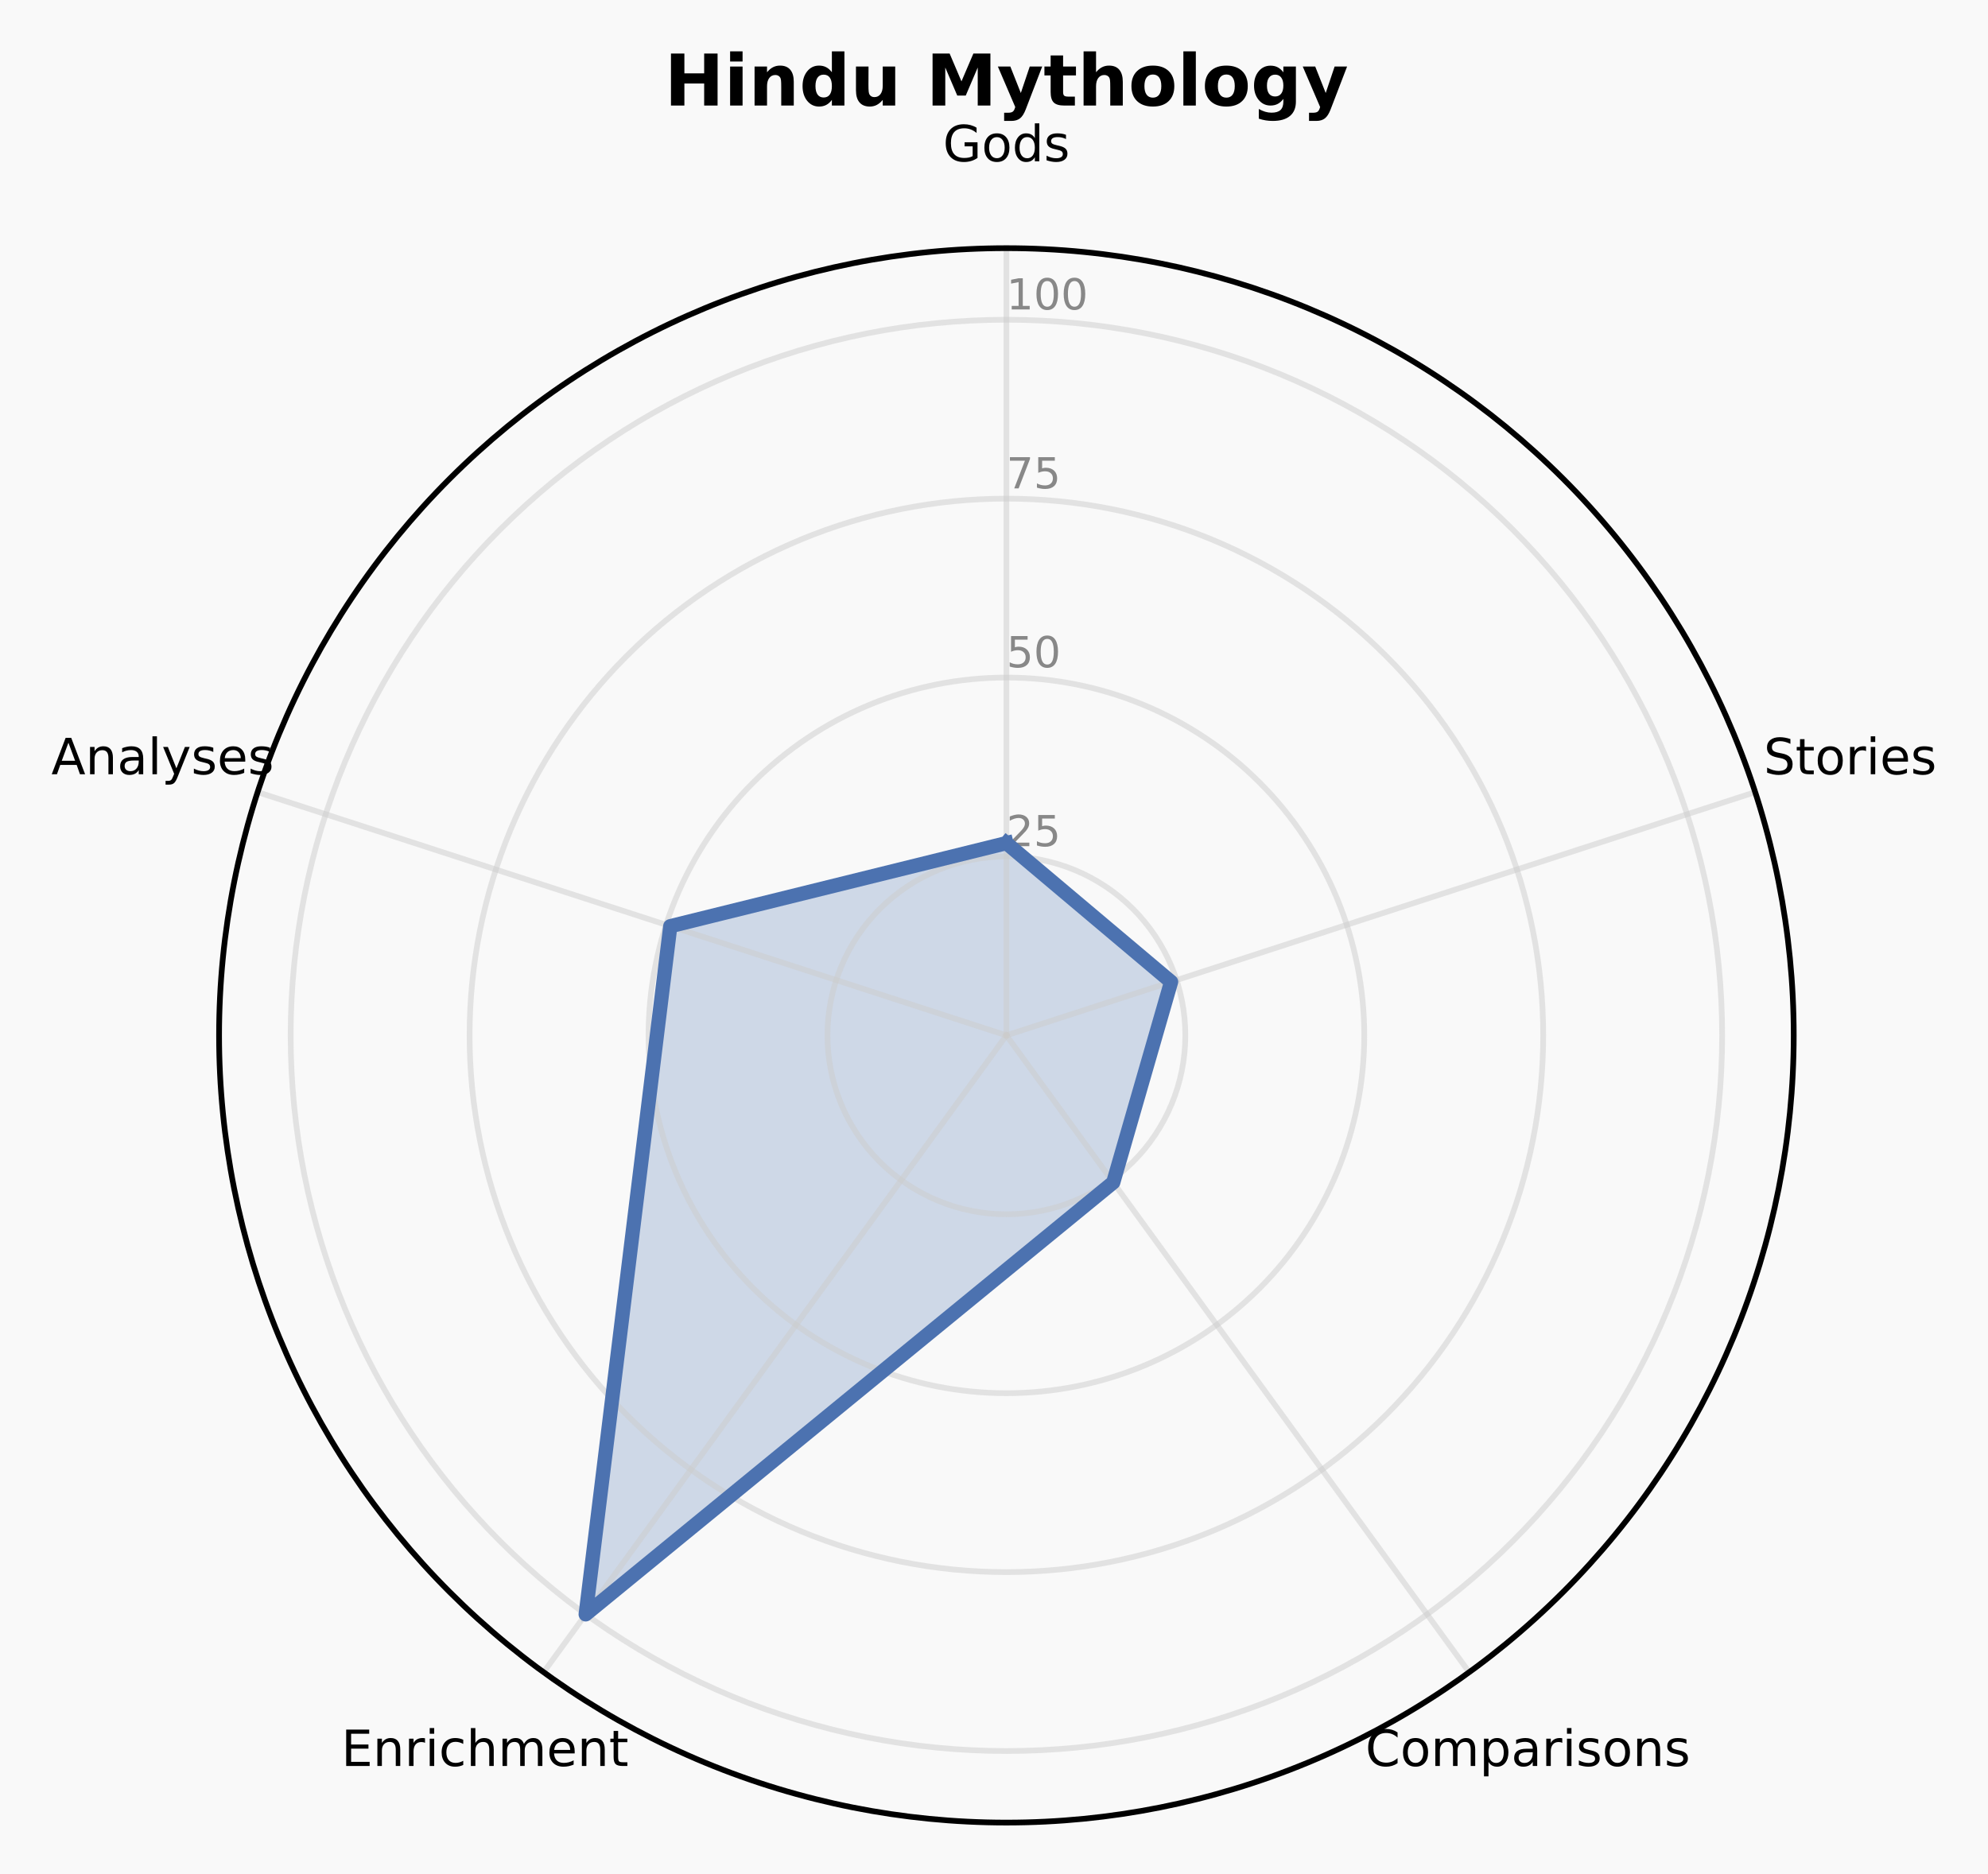
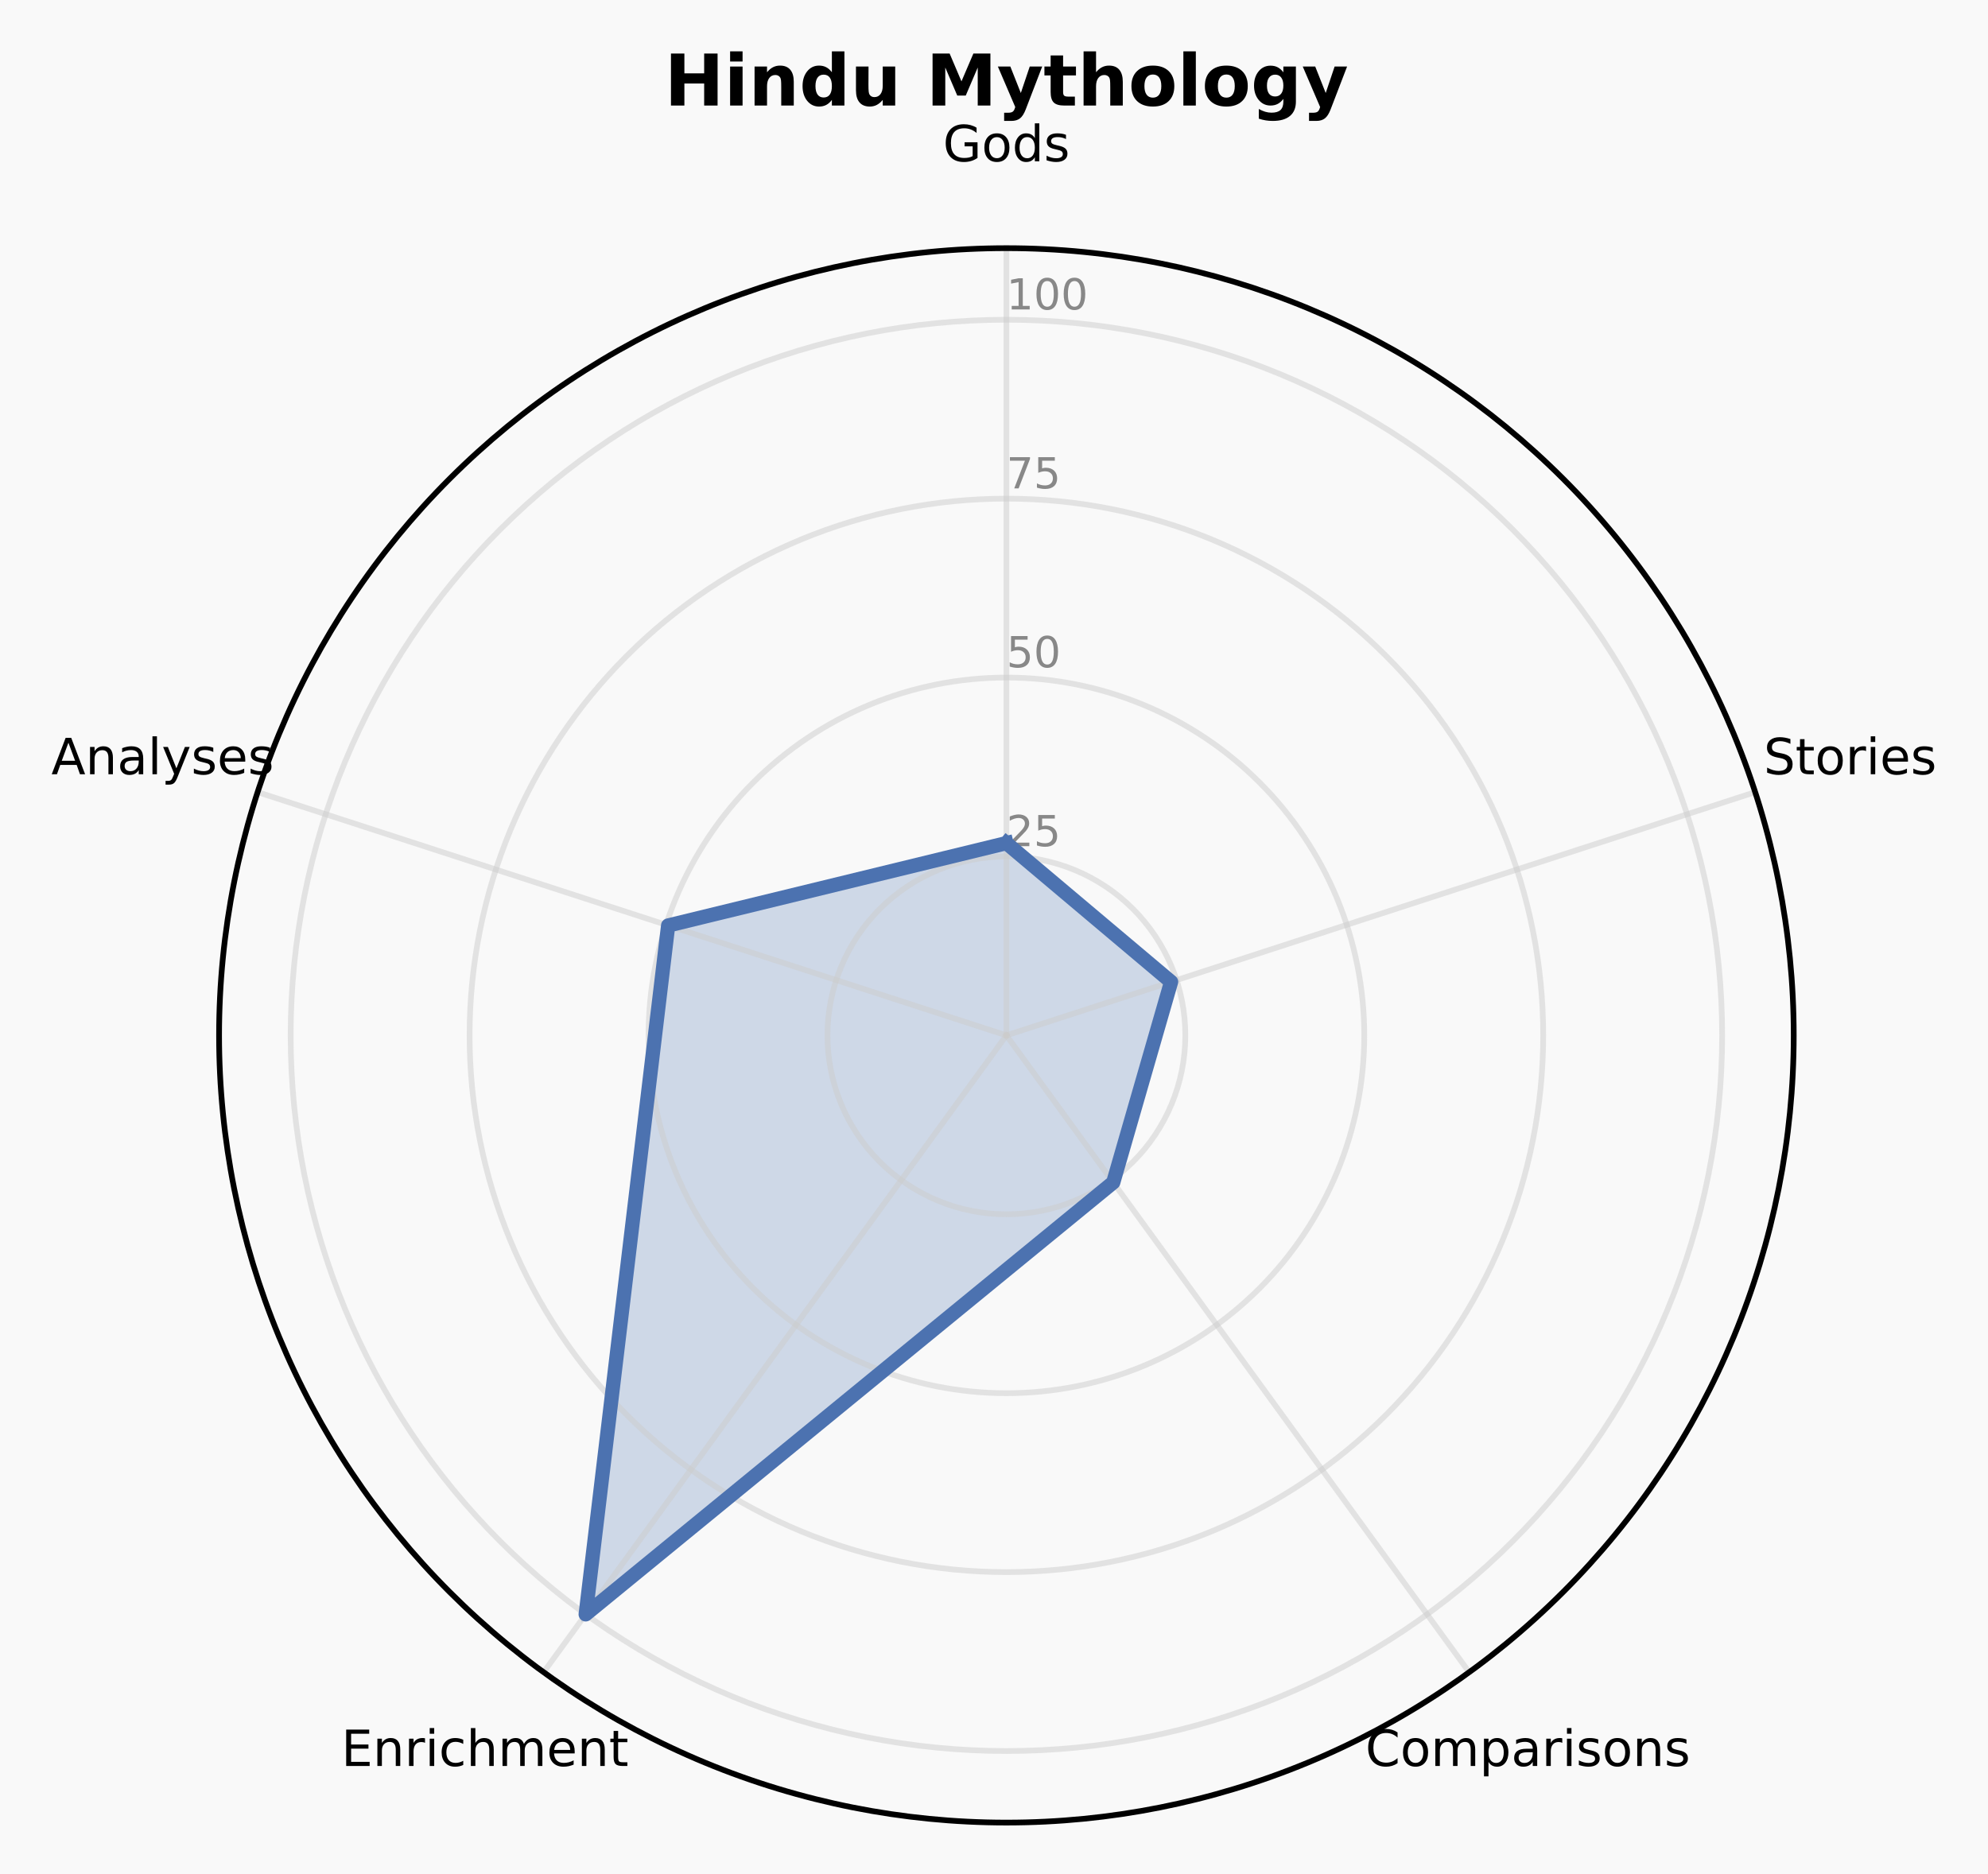
<svg xmlns="http://www.w3.org/2000/svg" xmlns:xlink="http://www.w3.org/1999/xlink" width="278.709pt" height="262.758pt" viewBox="0 0 278.709 262.758" version="1.1">
  <defs>
    <style type="text/css">*{stroke-linejoin: round; stroke-linecap: butt}</style>
  </defs>
  <g id="figure_1">
    <g id="patch_1">
      <path d="M 0 262.758  L 278.709 262.758  L 278.709 0  L 0 0  z " style="fill: #f9f9f9" />
    </g>
    <g id="axes_1">
      <g id="patch_2">
        <path d="M 251.473 145.178  C 251.473 130.683 248.618 116.329 243.071 102.938  C 237.524 89.546 229.393 77.377 219.143 67.128  C 208.894 56.878 196.725 48.748 183.334 43.201  C 169.942 37.654 155.588 34.798 141.093 34.798  C 126.598 34.798 112.244 37.654 98.853 43.201  C 85.461 48.748 73.293 56.878 63.043 67.128  C 52.794 77.377 44.663 89.546 39.116 102.938  C 33.569 116.329 30.714 130.683 30.714 145.178  C 30.714 159.673 33.569 174.027 39.116 187.418  C 44.663 200.81 52.794 212.979 63.043 223.228  C 73.293 233.478 85.461 241.609 98.853 247.155  C 112.244 252.702 126.598 255.558 141.093 255.558  C 155.588 255.558 169.942 252.702 183.334 247.155  C 196.725 241.609 208.894 233.478 219.143 223.228  C 229.393 212.979 237.524 200.81 243.071 187.418  C 248.618 174.027 251.473 159.673 251.473 145.178  M 141.093 145.178  C 141.093 145.178 141.093 145.178 141.093 145.178  C 141.093 145.178 141.093 145.178 141.093 145.178  C 141.093 145.178 141.093 145.178 141.093 145.178  C 141.093 145.178 141.093 145.178 141.093 145.178  C 141.093 145.178 141.093 145.178 141.093 145.178  C 141.093 145.178 141.093 145.178 141.093 145.178  C 141.093 145.178 141.093 145.178 141.093 145.178  C 141.093 145.178 141.093 145.178 141.093 145.178  C 141.093 145.178 141.093 145.178 141.093 145.178  C 141.093 145.178 141.093 145.178 141.093 145.178  C 141.093 145.178 141.093 145.178 141.093 145.178  C 141.093 145.178 141.093 145.178 141.093 145.178  C 141.093 145.178 141.093 145.178 141.093 145.178  C 141.093 145.178 141.093 145.178 141.093 145.178  C 141.093 145.178 141.093 145.178 141.093 145.178  C 141.093 145.178 141.093 145.178 141.093 145.178  z " style="fill: #f9f9f9" />
      </g>
      <g id="patch_3">
-         <path d="M 141.093 118.22  L 164.182 137.676  L 156.073 165.795  L 82.112 226.359  L 93.973 129.868  z " clip-path="url(#p662f4dad9f)" style="fill: #4c72b0; opacity: 0.25; stroke: #4c72b0; stroke-linejoin: miter" />
+         <path d="M 141.093 118.22  L 164.182 137.676  L 156.073 165.795  L 82.112 226.359  L 93.673 129.77  z " clip-path="url(#p79ffd31f26)" style="fill: #4c72b0; opacity: 0.25; stroke: #4c72b0; stroke-linejoin: miter" />
      </g>
      <g id="matplotlib.axis_1">
        <g id="xtick_1">
          <g id="line2d_1">
-             <path d="M 141.093 145.178  L 141.093 34.798  " clip-path="url(#p662f4dad9f)" style="fill: none; stroke: #cccccc; stroke-opacity: 0.5; stroke-width: 0.8; stroke-linecap: square" />
+             <path d="M 141.093 145.178  L 141.093 34.798  " clip-path="url(#p79ffd31f26)" style="fill: none; stroke: #cccccc; stroke-opacity: 0.5; stroke-width: 0.8; stroke-linecap: square" />
          </g>
          <g id="text_1">
            <g transform="translate(132.1945 22.61707) scale(0.07 -0.07)">
              <defs>
                <path id="DejaVuSans-2a" d="M 3809 666  L 3809 1919  L 2778 1919  L 2778 2438  L 4434 2438  L 4434 434  Q 4069 175 3628 42  Q 3188 -91 2688 -91  Q 1594 -91 976 548  Q 359 1188 359 2328  Q 359 3472 976 4111  Q 1594 4750 2688 4750  Q 3144 4750 3555 4637  Q 3966 4525 4313 4306  L 4313 3634  Q 3963 3931 3569 4081  Q 3175 4231 2741 4231  Q 1884 4231 1454 3753  Q 1025 3275 1025 2328  Q 1025 1384 1454 906  Q 1884 428 2741 428  Q 3075 428 3337 486  Q 3600 544 3809 666  z " transform="scale(0.015625)" />
                <path id="DejaVuSans-52" d="M 1959 3097  Q 1497 3097 1228 2736  Q 959 2375 959 1747  Q 959 1119 1226 758  Q 1494 397 1959 397  Q 2419 397 2687 759  Q 2956 1122 2956 1747  Q 2956 2369 2687 2733  Q 2419 3097 1959 3097  z M 1959 3584  Q 2709 3584 3137 3096  Q 3566 2609 3566 1747  Q 3566 888 3137 398  Q 2709 -91 1959 -91  Q 1206 -91 779 398  Q 353 888 353 1747  Q 353 2609 779 3096  Q 1206 3584 1959 3584  z " transform="scale(0.015625)" />
                <path id="DejaVuSans-47" d="M 2906 2969  L 2906 4863  L 3481 4863  L 3481 0  L 2906 0  L 2906 525  Q 2725 213 2448 61  Q 2172 -91 1784 -91  Q 1150 -91 751 415  Q 353 922 353 1747  Q 353 2572 751 3078  Q 1150 3584 1784 3584  Q 2172 3584 2448 3432  Q 2725 3281 2906 2969  z M 947 1747  Q 947 1113 1208 752  Q 1469 391 1925 391  Q 2381 391 2643 752  Q 2906 1113 2906 1747  Q 2906 2381 2643 2742  Q 2381 3103 1925 3103  Q 1469 3103 1208 2742  Q 947 2381 947 1747  z " transform="scale(0.015625)" />
                <path id="DejaVuSans-56" d="M 2834 3397  L 2834 2853  Q 2591 2978 2328 3040  Q 2066 3103 1784 3103  Q 1356 3103 1142 2972  Q 928 2841 928 2578  Q 928 2378 1081 2264  Q 1234 2150 1697 2047  L 1894 2003  Q 2506 1872 2764 1633  Q 3022 1394 3022 966  Q 3022 478 2636 193  Q 2250 -91 1575 -91  Q 1294 -91 989 -36  Q 684 19 347 128  L 347 722  Q 666 556 975 473  Q 1284 391 1588 391  Q 1994 391 2212 530  Q 2431 669 2431 922  Q 2431 1156 2273 1281  Q 2116 1406 1581 1522  L 1381 1569  Q 847 1681 609 1914  Q 372 2147 372 2553  Q 372 3047 722 3315  Q 1072 3584 1716 3584  Q 2034 3584 2315 3537  Q 2597 3491 2834 3397  z " transform="scale(0.015625)" />
              </defs>
              <use xlink:href="#DejaVuSans-2a" />
              <use xlink:href="#DejaVuSans-52" transform="translate(77.48438 0)" />
              <use xlink:href="#DejaVuSans-47" transform="translate(138.6719 0)" />
              <use xlink:href="#DejaVuSans-56" transform="translate(202.1562 0)" />
            </g>
          </g>
        </g>
        <g id="xtick_2">
          <g id="line2d_2">
-             <path d="M 141.093 145.178  L 246.07 111.069  " clip-path="url(#p662f4dad9f)" style="fill: none; stroke: #cccccc; stroke-opacity: 0.5; stroke-width: 0.8; stroke-linecap: square" />
+             <path d="M 141.093 145.178  L 246.07 111.069  " clip-path="url(#p79ffd31f26)" style="fill: none; stroke: #cccccc; stroke-opacity: 0.5; stroke-width: 0.8; stroke-linecap: square" />
          </g>
          <g id="text_2">
            <g transform="translate(247.2616 108.5613) scale(0.07 -0.07)">
              <defs>
                <path id="DejaVuSans-36" d="M 3425 4513  L 3425 3897  Q 3066 4069 2747 4153  Q 2428 4238 2131 4238  Q 1616 4238 1336 4038  Q 1056 3838 1056 3469  Q 1056 3159 1242 3001  Q 1428 2844 1947 2747  L 2328 2669  Q 3034 2534 3370 2195  Q 3706 1856 3706 1288  Q 3706 609 3251 259  Q 2797 -91 1919 -91  Q 1588 -91 1214 -16  Q 841 59 441 206  L 441 856  Q 825 641 1194 531  Q 1563 422 1919 422  Q 2459 422 2753 634  Q 3047 847 3047 1241  Q 3047 1584 2836 1778  Q 2625 1972 2144 2069  L 1759 2144  Q 1053 2284 737 2584  Q 422 2884 422 3419  Q 422 4038 858 4394  Q 1294 4750 2059 4750  Q 2388 4750 2728 4690  Q 3069 4631 3425 4513  z " transform="scale(0.015625)" />
                <path id="DejaVuSans-57" d="M 1172 4494  L 1172 3500  L 2356 3500  L 2356 3053  L 1172 3053  L 1172 1153  Q 1172 725 1289 603  Q 1406 481 1766 481  L 2356 481  L 2356 0  L 1766 0  Q 1100 0 847 248  Q 594 497 594 1153  L 594 3053  L 172 3053  L 172 3500  L 594 3500  L 594 4494  L 1172 4494  z " transform="scale(0.015625)" />
                <path id="DejaVuSans-55" d="M 2631 2963  Q 2534 3019 2420 3045  Q 2306 3072 2169 3072  Q 1681 3072 1420 2755  Q 1159 2438 1159 1844  L 1159 0  L 581 0  L 581 3500  L 1159 3500  L 1159 2956  Q 1341 3275 1631 3429  Q 1922 3584 2338 3584  Q 2397 3584 2469 3576  Q 2541 3569 2628 3553  L 2631 2963  z " transform="scale(0.015625)" />
                <path id="DejaVuSans-4c" d="M 603 3500  L 1178 3500  L 1178 0  L 603 0  L 603 3500  z M 603 4863  L 1178 4863  L 1178 4134  L 603 4134  L 603 4863  z " transform="scale(0.015625)" />
                <path id="DejaVuSans-48" d="M 3597 1894  L 3597 1613  L 953 1613  Q 991 1019 1311 708  Q 1631 397 2203 397  Q 2534 397 2845 478  Q 3156 559 3463 722  L 3463 178  Q 3153 47 2828 -22  Q 2503 -91 2169 -91  Q 1331 -91 842 396  Q 353 884 353 1716  Q 353 2575 817 3079  Q 1281 3584 2069 3584  Q 2775 3584 3186 3129  Q 3597 2675 3597 1894  z M 3022 2063  Q 3016 2534 2758 2815  Q 2500 3097 2075 3097  Q 1594 3097 1305 2825  Q 1016 2553 972 2059  L 3022 2063  z " transform="scale(0.015625)" />
              </defs>
              <use xlink:href="#DejaVuSans-36" />
              <use xlink:href="#DejaVuSans-57" transform="translate(63.48438 0)" />
              <use xlink:href="#DejaVuSans-52" transform="translate(102.6875 0)" />
              <use xlink:href="#DejaVuSans-55" transform="translate(163.875 0)" />
              <use xlink:href="#DejaVuSans-4c" transform="translate(204.9844 0)" />
              <use xlink:href="#DejaVuSans-48" transform="translate(232.7656 0)" />
              <use xlink:href="#DejaVuSans-56" transform="translate(294.2969 0)" />
            </g>
          </g>
        </g>
        <g id="xtick_3">
          <g id="line2d_3">
-             <path d="M 141.093 145.178  L 205.973 234.477  " clip-path="url(#p662f4dad9f)" style="fill: none; stroke: #cccccc; stroke-opacity: 0.5; stroke-width: 0.8; stroke-linecap: square" />
+             <path d="M 141.093 145.178  L 205.973 234.477  " clip-path="url(#p79ffd31f26)" style="fill: none; stroke: #cccccc; stroke-opacity: 0.5; stroke-width: 0.8; stroke-linecap: square" />
          </g>
          <g id="text_3">
            <g transform="translate(191.4228 247.6219) scale(0.07 -0.07)">
              <defs>
                <path id="DejaVuSans-26" d="M 4122 4306  L 4122 3641  Q 3803 3938 3442 4084  Q 3081 4231 2675 4231  Q 1875 4231 1450 3742  Q 1025 3253 1025 2328  Q 1025 1406 1450 917  Q 1875 428 2675 428  Q 3081 428 3442 575  Q 3803 722 4122 1019  L 4122 359  Q 3791 134 3420 21  Q 3050 -91 2638 -91  Q 1578 -91 968 557  Q 359 1206 359 2328  Q 359 3453 968 4101  Q 1578 4750 2638 4750  Q 3056 4750 3426 4639  Q 3797 4528 4122 4306  z " transform="scale(0.015625)" />
                <path id="DejaVuSans-50" d="M 3328 2828  Q 3544 3216 3844 3400  Q 4144 3584 4550 3584  Q 5097 3584 5394 3201  Q 5691 2819 5691 2113  L 5691 0  L 5113 0  L 5113 2094  Q 5113 2597 4934 2840  Q 4756 3084 4391 3084  Q 3944 3084 3684 2787  Q 3425 2491 3425 1978  L 3425 0  L 2847 0  L 2847 2094  Q 2847 2600 2669 2842  Q 2491 3084 2119 3084  Q 1678 3084 1418 2786  Q 1159 2488 1159 1978  L 1159 0  L 581 0  L 581 3500  L 1159 3500  L 1159 2956  Q 1356 3278 1631 3431  Q 1906 3584 2284 3584  Q 2666 3584 2933 3390  Q 3200 3197 3328 2828  z " transform="scale(0.015625)" />
                <path id="DejaVuSans-53" d="M 1159 525  L 1159 -1331  L 581 -1331  L 581 3500  L 1159 3500  L 1159 2969  Q 1341 3281 1617 3432  Q 1894 3584 2278 3584  Q 2916 3584 3314 3078  Q 3713 2572 3713 1747  Q 3713 922 3314 415  Q 2916 -91 2278 -91  Q 1894 -91 1617 61  Q 1341 213 1159 525  z M 3116 1747  Q 3116 2381 2855 2742  Q 2594 3103 2138 3103  Q 1681 3103 1420 2742  Q 1159 2381 1159 1747  Q 1159 1113 1420 752  Q 1681 391 2138 391  Q 2594 391 2855 752  Q 3116 1113 3116 1747  z " transform="scale(0.015625)" />
                <path id="DejaVuSans-44" d="M 2194 1759  Q 1497 1759 1228 1600  Q 959 1441 959 1056  Q 959 750 1161 570  Q 1363 391 1709 391  Q 2188 391 2477 730  Q 2766 1069 2766 1631  L 2766 1759  L 2194 1759  z M 3341 1997  L 3341 0  L 2766 0  L 2766 531  Q 2569 213 2275 61  Q 1981 -91 1556 -91  Q 1019 -91 701 211  Q 384 513 384 1019  Q 384 1609 779 1909  Q 1175 2209 1959 2209  L 2766 2209  L 2766 2266  Q 2766 2663 2505 2880  Q 2244 3097 1772 3097  Q 1472 3097 1187 3025  Q 903 2953 641 2809  L 641 3341  Q 956 3463 1253 3523  Q 1550 3584 1831 3584  Q 2591 3584 2966 3190  Q 3341 2797 3341 1997  z " transform="scale(0.015625)" />
                <path id="DejaVuSans-51" d="M 3513 2113  L 3513 0  L 2938 0  L 2938 2094  Q 2938 2591 2744 2837  Q 2550 3084 2163 3084  Q 1697 3084 1428 2787  Q 1159 2491 1159 1978  L 1159 0  L 581 0  L 581 3500  L 1159 3500  L 1159 2956  Q 1366 3272 1645 3428  Q 1925 3584 2291 3584  Q 2894 3584 3203 3211  Q 3513 2838 3513 2113  z " transform="scale(0.015625)" />
              </defs>
              <use xlink:href="#DejaVuSans-26" />
              <use xlink:href="#DejaVuSans-52" transform="translate(69.82812 0)" />
              <use xlink:href="#DejaVuSans-50" transform="translate(131.0156 0)" />
              <use xlink:href="#DejaVuSans-53" transform="translate(228.4219 0)" />
              <use xlink:href="#DejaVuSans-44" transform="translate(291.9062 0)" />
              <use xlink:href="#DejaVuSans-55" transform="translate(353.1875 0)" />
              <use xlink:href="#DejaVuSans-4c" transform="translate(394.2969 0)" />
              <use xlink:href="#DejaVuSans-56" transform="translate(422.0781 0)" />
              <use xlink:href="#DejaVuSans-52" transform="translate(474.1719 0)" />
              <use xlink:href="#DejaVuSans-51" transform="translate(535.3594 0)" />
              <use xlink:href="#DejaVuSans-56" transform="translate(598.7344 0)" />
            </g>
          </g>
        </g>
        <g id="xtick_4">
          <g id="line2d_4">
-             <path d="M 141.093 145.178  L 76.214 234.477  " clip-path="url(#p662f4dad9f)" style="fill: none; stroke: #cccccc; stroke-opacity: 0.5; stroke-width: 0.8; stroke-linecap: square" />
+             <path d="M 141.093 145.178  L 76.214 234.477  " clip-path="url(#p79ffd31f26)" style="fill: none; stroke: #cccccc; stroke-opacity: 0.5; stroke-width: 0.8; stroke-linecap: square" />
          </g>
          <g id="text_4">
            <g transform="translate(47.8483 247.6219) scale(0.07 -0.07)">
              <defs>
                <path id="DejaVuSans-28" d="M 628 4666  L 3578 4666  L 3578 4134  L 1259 4134  L 1259 2753  L 3481 2753  L 3481 2222  L 1259 2222  L 1259 531  L 3634 531  L 3634 0  L 628 0  L 628 4666  z " transform="scale(0.015625)" />
                <path id="DejaVuSans-46" d="M 3122 3366  L 3122 2828  Q 2878 2963 2633 3030  Q 2388 3097 2138 3097  Q 1578 3097 1268 2742  Q 959 2388 959 1747  Q 959 1106 1268 751  Q 1578 397 2138 397  Q 2388 397 2633 464  Q 2878 531 3122 666  L 3122 134  Q 2881 22 2623 -34  Q 2366 -91 2075 -91  Q 1284 -91 818 406  Q 353 903 353 1747  Q 353 2603 823 3093  Q 1294 3584 2113 3584  Q 2378 3584 2631 3529  Q 2884 3475 3122 3366  z " transform="scale(0.015625)" />
                <path id="DejaVuSans-4b" d="M 3513 2113  L 3513 0  L 2938 0  L 2938 2094  Q 2938 2591 2744 2837  Q 2550 3084 2163 3084  Q 1697 3084 1428 2787  Q 1159 2491 1159 1978  L 1159 0  L 581 0  L 581 4863  L 1159 4863  L 1159 2956  Q 1366 3272 1645 3428  Q 1925 3584 2291 3584  Q 2894 3584 3203 3211  Q 3513 2838 3513 2113  z " transform="scale(0.015625)" />
              </defs>
              <use xlink:href="#DejaVuSans-28" />
              <use xlink:href="#DejaVuSans-51" transform="translate(63.1875 0)" />
              <use xlink:href="#DejaVuSans-55" transform="translate(126.5625 0)" />
              <use xlink:href="#DejaVuSans-4c" transform="translate(167.6719 0)" />
              <use xlink:href="#DejaVuSans-46" transform="translate(195.4531 0)" />
              <use xlink:href="#DejaVuSans-4b" transform="translate(250.4375 0)" />
              <use xlink:href="#DejaVuSans-50" transform="translate(313.8125 0)" />
              <use xlink:href="#DejaVuSans-48" transform="translate(411.2188 0)" />
              <use xlink:href="#DejaVuSans-51" transform="translate(472.75 0)" />
              <use xlink:href="#DejaVuSans-57" transform="translate(536.125 0)" />
            </g>
          </g>
        </g>
        <g id="xtick_5">
          <g id="line2d_5">
-             <path d="M 141.093 145.178  L 36.116 111.069  " clip-path="url(#p662f4dad9f)" style="fill: none; stroke: #cccccc; stroke-opacity: 0.5; stroke-width: 0.8; stroke-linecap: square" />
+             <path d="M 141.093 145.178  L 36.116 111.069  " clip-path="url(#p79ffd31f26)" style="fill: none; stroke: #cccccc; stroke-opacity: 0.5; stroke-width: 0.8; stroke-linecap: square" />
          </g>
          <g id="text_5">
            <g transform="translate(7.2 108.5613) scale(0.07 -0.07)">
              <defs>
                <path id="DejaVuSans-24" d="M 2188 4044  L 1331 1722  L 3047 1722  L 2188 4044  z M 1831 4666  L 2547 4666  L 4325 0  L 3669 0  L 3244 1197  L 1141 1197  L 716 0  L 50 0  L 1831 4666  z " transform="scale(0.015625)" />
                <path id="DejaVuSans-4f" d="M 603 4863  L 1178 4863  L 1178 0  L 603 0  L 603 4863  z " transform="scale(0.015625)" />
                <path id="DejaVuSans-5c" d="M 2059 -325  Q 1816 -950 1584 -1140  Q 1353 -1331 966 -1331  L 506 -1331  L 506 -850  L 844 -850  Q 1081 -850 1212 -737  Q 1344 -625 1503 -206  L 1606 56  L 191 3500  L 800 3500  L 1894 763  L 2988 3500  L 3597 3500  L 2059 -325  z " transform="scale(0.015625)" />
              </defs>
              <use xlink:href="#DejaVuSans-24" />
              <use xlink:href="#DejaVuSans-51" transform="translate(68.40625 0)" />
              <use xlink:href="#DejaVuSans-44" transform="translate(131.7812 0)" />
              <use xlink:href="#DejaVuSans-4f" transform="translate(193.0625 0)" />
              <use xlink:href="#DejaVuSans-5c" transform="translate(220.8438 0)" />
              <use xlink:href="#DejaVuSans-56" transform="translate(280.0312 0)" />
              <use xlink:href="#DejaVuSans-48" transform="translate(332.125 0)" />
              <use xlink:href="#DejaVuSans-56" transform="translate(393.6562 0)" />
            </g>
          </g>
        </g>
      </g>
      <g id="matplotlib.axis_2">
        <g id="ytick_1">
          <g id="line2d_6">
-             <path d="M 141.093 120.092  C 144.388 120.092 147.65 120.741 150.693 122.001  C 153.737 123.262 156.503 125.11 158.832 127.439  C 161.161 129.769 163.009 132.534 164.27 135.578  C 165.531 138.621 166.18 141.884 166.18 145.178  C 166.18 148.472 165.531 151.735 164.27 154.778  C 163.009 157.822 161.161 160.587 158.832 162.917  C 156.503 165.246 153.737 167.094 150.693 168.355  C 147.65 169.615 144.388 170.264 141.093 170.264  C 137.799 170.264 134.537 169.615 131.493 168.355  C 128.45 167.094 125.684 165.246 123.355 162.917  C 121.025 160.587 119.177 157.822 117.917 154.778  C 116.656 151.735 116.007 148.472 116.007 145.178  C 116.007 141.884 116.656 138.621 117.917 135.578  C 119.177 132.534 121.025 129.769 123.355 127.439  C 125.684 125.11 128.45 123.262 131.493 122.001  C 134.537 120.741 137.799 120.092 141.093 120.092  " clip-path="url(#p662f4dad9f)" style="fill: none; stroke: #cccccc; stroke-opacity: 0.5; stroke-width: 0.8; stroke-linecap: square" />
+             <path d="M 141.093 120.092  C 144.388 120.092 147.65 120.741 150.693 122.001  C 153.737 123.262 156.503 125.11 158.832 127.439  C 161.161 129.769 163.009 132.534 164.27 135.578  C 165.531 138.621 166.18 141.884 166.18 145.178  C 166.18 148.472 165.531 151.735 164.27 154.778  C 163.009 157.822 161.161 160.587 158.832 162.917  C 156.503 165.246 153.737 167.094 150.693 168.355  C 147.65 169.615 144.388 170.264 141.093 170.264  C 137.799 170.264 134.537 169.615 131.493 168.355  C 128.45 167.094 125.684 165.246 123.355 162.917  C 121.025 160.587 119.177 157.822 117.917 154.778  C 116.656 151.735 116.007 148.472 116.007 145.178  C 116.007 141.884 116.656 138.621 117.917 135.578  C 119.177 132.534 121.025 129.769 123.355 127.439  C 125.684 125.11 128.45 123.262 131.493 122.001  C 134.537 120.741 137.799 120.092 141.093 120.092  " clip-path="url(#p79ffd31f26)" style="fill: none; stroke: #cccccc; stroke-opacity: 0.5; stroke-width: 0.8; stroke-linecap: square" />
          </g>
          <g id="text_6">
            <g style="fill: #888888" transform="translate(141.0933 118.6504) scale(0.06 -0.06)">
              <defs>
                <path id="DejaVuSans-15" d="M 1228 531  L 3431 531  L 3431 0  L 469 0  L 469 531  Q 828 903 1448 1529  Q 2069 2156 2228 2338  Q 2531 2678 2651 2914  Q 2772 3150 2772 3378  Q 2772 3750 2511 3984  Q 2250 4219 1831 4219  Q 1534 4219 1204 4116  Q 875 4013 500 3803  L 500 4441  Q 881 4594 1212 4672  Q 1544 4750 1819 4750  Q 2544 4750 2975 4387  Q 3406 4025 3406 3419  Q 3406 3131 3298 2873  Q 3191 2616 2906 2266  Q 2828 2175 2409 1742  Q 1991 1309 1228 531  z " transform="scale(0.015625)" />
                <path id="DejaVuSans-18" d="M 691 4666  L 3169 4666  L 3169 4134  L 1269 4134  L 1269 2991  Q 1406 3038 1543 3061  Q 1681 3084 1819 3084  Q 2600 3084 3056 2656  Q 3513 2228 3513 1497  Q 3513 744 3044 326  Q 2575 -91 1722 -91  Q 1428 -91 1123 -41  Q 819 9 494 109  L 494 744  Q 775 591 1075 516  Q 1375 441 1709 441  Q 2250 441 2565 725  Q 2881 1009 2881 1497  Q 2881 1984 2565 2268  Q 2250 2553 1709 2553  Q 1456 2553 1204 2497  Q 953 2441 691 2322  L 691 4666  z " transform="scale(0.015625)" />
              </defs>
              <use xlink:href="#DejaVuSans-15" />
              <use xlink:href="#DejaVuSans-18" transform="translate(63.625 0)" />
            </g>
          </g>
        </g>
        <g id="ytick_2">
          <g id="line2d_7">
-             <path d="M 141.093 95.005  C 147.682 95.005 154.206 96.303 160.293 98.825  C 166.381 101.346 171.912 105.042 176.571 109.701  C 181.229 114.36 184.925 119.891 187.447 125.978  C 189.968 132.065 191.266 138.589 191.266 145.178  C 191.266 151.767 189.968 158.291 187.447 164.378  C 184.925 170.465 181.229 175.997 176.571 180.655  C 171.912 185.314 166.381 189.01 160.293 191.531  C 154.206 194.053 147.682 195.351 141.093 195.351  C 134.505 195.351 127.98 194.053 121.893 191.531  C 115.806 189.01 110.275 185.314 105.616 180.655  C 100.957 175.997 97.261 170.465 94.74 164.378  C 92.219 158.291 90.921 151.767 90.921 145.178  C 90.921 138.589 92.219 132.065 94.74 125.978  C 97.261 119.891 100.957 114.36 105.616 109.701  C 110.275 105.042 115.806 101.346 121.893 98.825  C 127.98 96.303 134.505 95.005 141.093 95.005  " clip-path="url(#p662f4dad9f)" style="fill: none; stroke: #cccccc; stroke-opacity: 0.5; stroke-width: 0.8; stroke-linecap: square" />
+             <path d="M 141.093 95.005  C 147.682 95.005 154.206 96.303 160.293 98.825  C 166.381 101.346 171.912 105.042 176.571 109.701  C 181.229 114.36 184.925 119.891 187.447 125.978  C 189.968 132.065 191.266 138.589 191.266 145.178  C 191.266 151.767 189.968 158.291 187.447 164.378  C 184.925 170.465 181.229 175.997 176.571 180.655  C 171.912 185.314 166.381 189.01 160.293 191.531  C 154.206 194.053 147.682 195.351 141.093 195.351  C 134.505 195.351 127.98 194.053 121.893 191.531  C 115.806 189.01 110.275 185.314 105.616 180.655  C 100.957 175.997 97.261 170.465 94.74 164.378  C 92.219 158.291 90.921 151.767 90.921 145.178  C 90.921 138.589 92.219 132.065 94.74 125.978  C 97.261 119.891 100.957 114.36 105.616 109.701  C 110.275 105.042 115.806 101.346 121.893 98.825  C 127.98 96.303 134.505 95.005 141.093 95.005  " clip-path="url(#p79ffd31f26)" style="fill: none; stroke: #cccccc; stroke-opacity: 0.5; stroke-width: 0.8; stroke-linecap: square" />
          </g>
          <g id="text_7">
            <g style="fill: #888888" transform="translate(141.0933 93.56408) scale(0.06 -0.06)">
              <defs>
                <path id="DejaVuSans-13" d="M 2034 4250  Q 1547 4250 1301 3770  Q 1056 3291 1056 2328  Q 1056 1369 1301 889  Q 1547 409 2034 409  Q 2525 409 2770 889  Q 3016 1369 3016 2328  Q 3016 3291 2770 3770  Q 2525 4250 2034 4250  z M 2034 4750  Q 2819 4750 3233 4129  Q 3647 3509 3647 2328  Q 3647 1150 3233 529  Q 2819 -91 2034 -91  Q 1250 -91 836 529  Q 422 1150 422 2328  Q 422 3509 836 4129  Q 1250 4750 2034 4750  z " transform="scale(0.015625)" />
              </defs>
              <use xlink:href="#DejaVuSans-18" />
              <use xlink:href="#DejaVuSans-13" transform="translate(63.625 0)" />
            </g>
          </g>
        </g>
        <g id="ytick_3">
          <g id="line2d_8">
-             <path d="M 141.093 69.919  C 150.976 69.919 160.763 71.866 169.894 75.648  C 179.024 79.43 187.321 84.974 194.309 91.962  C 201.298 98.95 206.841 107.247 210.623 116.378  C 214.405 125.508 216.352 135.295 216.352 145.178  C 216.352 155.061 214.405 164.848 210.623 173.978  C 206.841 183.109 201.298 191.406 194.309 198.394  C 187.321 205.382 179.024 210.926 169.894 214.708  C 160.763 218.49 150.976 220.437 141.093 220.437  C 131.21 220.437 121.424 218.49 112.293 214.708  C 103.162 210.926 94.866 205.382 87.877 198.394  C 80.889 191.406 75.345 183.109 71.563 173.978  C 67.781 164.848 65.834 155.061 65.834 145.178  C 65.834 135.295 67.781 125.508 71.563 116.378  C 75.345 107.247 80.889 98.95 87.877 91.962  C 94.866 84.974 103.162 79.43 112.293 75.648  C 121.424 71.866 131.21 69.919 141.093 69.919  " clip-path="url(#p662f4dad9f)" style="fill: none; stroke: #cccccc; stroke-opacity: 0.5; stroke-width: 0.8; stroke-linecap: square" />
+             <path d="M 141.093 69.919  C 150.976 69.919 160.763 71.866 169.894 75.648  C 179.024 79.43 187.321 84.974 194.309 91.962  C 201.298 98.95 206.841 107.247 210.623 116.378  C 214.405 125.508 216.352 135.295 216.352 145.178  C 216.352 155.061 214.405 164.848 210.623 173.978  C 206.841 183.109 201.298 191.406 194.309 198.394  C 187.321 205.382 179.024 210.926 169.894 214.708  C 160.763 218.49 150.976 220.437 141.093 220.437  C 131.21 220.437 121.424 218.49 112.293 214.708  C 103.162 210.926 94.866 205.382 87.877 198.394  C 80.889 191.406 75.345 183.109 71.563 173.978  C 67.781 164.848 65.834 155.061 65.834 145.178  C 65.834 135.295 67.781 125.508 71.563 116.378  C 75.345 107.247 80.889 98.95 87.877 91.962  C 94.866 84.974 103.162 79.43 112.293 75.648  C 121.424 71.866 131.21 69.919 141.093 69.919  " clip-path="url(#p79ffd31f26)" style="fill: none; stroke: #cccccc; stroke-opacity: 0.5; stroke-width: 0.8; stroke-linecap: square" />
          </g>
          <g id="text_8">
            <g style="fill: #888888" transform="translate(141.0933 68.47781) scale(0.06 -0.06)">
              <defs>
                <path id="DejaVuSans-1a" d="M 525 4666  L 3525 4666  L 3525 4397  L 1831 0  L 1172 0  L 2766 4134  L 525 4134  L 525 4666  z " transform="scale(0.015625)" />
              </defs>
              <use xlink:href="#DejaVuSans-1a" />
              <use xlink:href="#DejaVuSans-18" transform="translate(63.625 0)" />
            </g>
          </g>
        </g>
        <g id="ytick_4">
          <g id="line2d_9">
-             <path d="M 141.093 44.833  C 154.27 44.833 167.32 47.429 179.494 52.471  C 191.668 57.514 202.73 64.906 212.048 74.223  C 221.366 83.541 228.757 94.603 233.8 106.778  C 238.843 118.952 241.438 132.001 241.438 145.178  C 241.438 158.355 238.843 171.404 233.8 183.578  C 228.757 195.753 221.366 206.815 212.048 216.133  C 202.73 225.45 191.668 232.842 179.494 237.885  C 167.32 242.927 154.27 245.523 141.093 245.523  C 127.916 245.523 114.867 242.927 102.693 237.885  C 90.519 232.842 79.456 225.45 70.139 216.133  C 60.821 206.815 53.429 195.753 48.387 183.578  C 43.344 171.404 40.748 158.355 40.748 145.178  C 40.748 132.001 43.344 118.952 48.387 106.778  C 53.429 94.603 60.821 83.541 70.139 74.223  C 79.456 64.906 90.519 57.514 102.693 52.471  C 114.867 47.429 127.916 44.833 141.093 44.833  " clip-path="url(#p662f4dad9f)" style="fill: none; stroke: #cccccc; stroke-opacity: 0.5; stroke-width: 0.8; stroke-linecap: square" />
+             <path d="M 141.093 44.833  C 154.27 44.833 167.32 47.429 179.494 52.471  C 191.668 57.514 202.73 64.906 212.048 74.223  C 221.366 83.541 228.757 94.603 233.8 106.778  C 238.843 118.952 241.438 132.001 241.438 145.178  C 241.438 158.355 238.843 171.404 233.8 183.578  C 228.757 195.753 221.366 206.815 212.048 216.133  C 202.73 225.45 191.668 232.842 179.494 237.885  C 167.32 242.927 154.27 245.523 141.093 245.523  C 127.916 245.523 114.867 242.927 102.693 237.885  C 90.519 232.842 79.456 225.45 70.139 216.133  C 60.821 206.815 53.429 195.753 48.387 183.578  C 43.344 171.404 40.748 158.355 40.748 145.178  C 40.748 132.001 43.344 118.952 48.387 106.778  C 53.429 94.603 60.821 83.541 70.139 74.223  C 79.456 64.906 90.519 57.514 102.693 52.471  C 114.867 47.429 127.916 44.833 141.093 44.833  " clip-path="url(#p79ffd31f26)" style="fill: none; stroke: #cccccc; stroke-opacity: 0.5; stroke-width: 0.8; stroke-linecap: square" />
          </g>
          <g id="text_9">
            <g style="fill: #888888" transform="translate(141.0933 43.39154) scale(0.06 -0.06)">
              <defs>
                <path id="DejaVuSans-14" d="M 794 531  L 1825 531  L 1825 4091  L 703 3866  L 703 4441  L 1819 4666  L 2450 4666  L 2450 531  L 3481 531  L 3481 0  L 794 0  L 794 531  z " transform="scale(0.015625)" />
              </defs>
              <use xlink:href="#DejaVuSans-14" />
              <use xlink:href="#DejaVuSans-13" transform="translate(63.625 0)" />
              <use xlink:href="#DejaVuSans-13" transform="translate(127.25 0)" />
            </g>
          </g>
        </g>
      </g>
      <g id="line2d_10">
-         <path d="M 141.093 118.22  L 164.182 137.676  L 156.073 165.795  L 82.112 226.359  L 93.973 129.868  L 141.093 118.22  " clip-path="url(#p662f4dad9f)" style="fill: none; stroke: #4c72b0; stroke-width: 2; stroke-linecap: square" />
+         <path d="M 141.093 118.22  L 164.182 137.676  L 156.073 165.795  L 82.112 226.359  L 93.673 129.77  L 141.093 118.22  " clip-path="url(#p79ffd31f26)" style="fill: none; stroke: #4c72b0; stroke-width: 2; stroke-linecap: square" />
      </g>
      <g id="patch_4">
        <path d="M 141.093 34.798  C 126.598 34.798 112.244 37.654 98.853 43.201  C 85.461 48.748 73.293 56.878 63.043 67.128  C 52.794 77.377 44.663 89.546 39.116 102.938  C 33.569 116.329 30.714 130.683 30.714 145.178  C 30.714 159.673 33.569 174.027 39.116 187.418  C 44.663 200.81 52.794 212.979 63.043 223.228  C 73.293 233.478 85.461 241.609 98.853 247.155  C 112.244 252.702 126.598 255.558 141.093 255.558  C 155.588 255.558 169.942 252.702 183.334 247.155  C 196.725 241.609 208.894 233.478 219.143 223.228  C 229.393 212.979 237.524 200.81 243.071 187.418  C 248.618 174.027 251.473 159.673 251.473 145.178  C 251.473 130.683 248.618 116.329 243.071 102.938  C 237.524 89.546 229.393 77.377 219.143 67.128  C 208.894 56.878 196.725 48.748 183.334 43.201  C 169.942 37.654 155.588 34.798 141.093 34.798  " style="fill: none; stroke: #000000; stroke-width: 0.8; stroke-linejoin: miter; stroke-linecap: square" />
      </g>
      <g id="text_10">
        <g transform="translate(93.14952 14.79844) scale(0.1 -0.1)">
          <defs>
            <path id="DejaVuSans-Bold-2b" d="M 588 4666  L 1791 4666  L 1791 2888  L 3566 2888  L 3566 4666  L 4769 4666  L 4769 0  L 3566 0  L 3566 1978  L 1791 1978  L 1791 0  L 588 0  L 588 4666  z " transform="scale(0.015625)" />
            <path id="DejaVuSans-Bold-4c" d="M 538 3500  L 1656 3500  L 1656 0  L 538 0  L 538 3500  z M 538 4863  L 1656 4863  L 1656 3950  L 538 3950  L 538 4863  z " transform="scale(0.015625)" />
            <path id="DejaVuSans-Bold-51" d="M 4056 2131  L 4056 0  L 2931 0  L 2931 347  L 2931 1631  Q 2931 2084 2911 2256  Q 2891 2428 2841 2509  Q 2775 2619 2662 2680  Q 2550 2741 2406 2741  Q 2056 2741 1856 2470  Q 1656 2200 1656 1722  L 1656 0  L 538 0  L 538 3500  L 1656 3500  L 1656 2988  Q 1909 3294 2193 3439  Q 2478 3584 2822 3584  Q 3428 3584 3742 3212  Q 4056 2841 4056 2131  z " transform="scale(0.015625)" />
            <path id="DejaVuSans-Bold-47" d="M 2919 2988  L 2919 4863  L 4044 4863  L 4044 0  L 2919 0  L 2919 506  Q 2688 197 2409 53  Q 2131 -91 1766 -91  Q 1119 -91 703 423  Q 288 938 288 1747  Q 288 2556 703 3070  Q 1119 3584 1766 3584  Q 2128 3584 2408 3439  Q 2688 3294 2919 2988  z M 2181 722  Q 2541 722 2730 984  Q 2919 1247 2919 1747  Q 2919 2247 2730 2509  Q 2541 2772 2181 2772  Q 1825 2772 1636 2509  Q 1447 2247 1447 1747  Q 1447 1247 1636 984  Q 1825 722 2181 722  z " transform="scale(0.015625)" />
            <path id="DejaVuSans-Bold-58" d="M 500 1363  L 500 3500  L 1625 3500  L 1625 3150  Q 1625 2866 1622 2436  Q 1619 2006 1619 1863  Q 1619 1441 1641 1255  Q 1663 1069 1716 984  Q 1784 875 1895 815  Q 2006 756 2150 756  Q 2500 756 2700 1025  Q 2900 1294 2900 1772  L 2900 3500  L 4019 3500  L 4019 0  L 2900 0  L 2900 506  Q 2647 200 2364 54  Q 2081 -91 1741 -91  Q 1134 -91 817 281  Q 500 653 500 1363  z " transform="scale(0.015625)" />
            <path id="DejaVuSans-Bold-3" transform="scale(0.015625)" />
            <path id="DejaVuSans-Bold-30" d="M 588 4666  L 2119 4666  L 3181 2169  L 4250 4666  L 5778 4666  L 5778 0  L 4641 0  L 4641 3413  L 3566 897  L 2803 897  L 1728 3413  L 1728 0  L 588 0  L 588 4666  z " transform="scale(0.015625)" />
            <path id="DejaVuSans-Bold-5c" d="M 78 3500  L 1197 3500  L 2138 1125  L 2938 3500  L 4056 3500  L 2584 -331  Q 2363 -916 2067 -1148  Q 1772 -1381 1288 -1381  L 641 -1381  L 641 -647  L 991 -647  Q 1275 -647 1404 -556  Q 1534 -466 1606 -231  L 1638 -134  L 78 3500  z " transform="scale(0.015625)" />
            <path id="DejaVuSans-Bold-57" d="M 1759 4494  L 1759 3500  L 2913 3500  L 2913 2700  L 1759 2700  L 1759 1216  Q 1759 972 1856 886  Q 1953 800 2241 800  L 2816 800  L 2816 0  L 1856 0  Q 1194 0 917 276  Q 641 553 641 1216  L 641 2700  L 84 2700  L 84 3500  L 641 3500  L 641 4494  L 1759 4494  z " transform="scale(0.015625)" />
            <path id="DejaVuSans-Bold-4b" d="M 4056 2131  L 4056 0  L 2931 0  L 2931 347  L 2931 1625  Q 2931 2084 2911 2256  Q 2891 2428 2841 2509  Q 2775 2619 2662 2680  Q 2550 2741 2406 2741  Q 2056 2741 1856 2470  Q 1656 2200 1656 1722  L 1656 0  L 538 0  L 538 4863  L 1656 4863  L 1656 2988  Q 1909 3294 2193 3439  Q 2478 3584 2822 3584  Q 3428 3584 3742 3212  Q 4056 2841 4056 2131  z " transform="scale(0.015625)" />
            <path id="DejaVuSans-Bold-52" d="M 2203 2784  Q 1831 2784 1636 2517  Q 1441 2250 1441 1747  Q 1441 1244 1636 976  Q 1831 709 2203 709  Q 2569 709 2762 976  Q 2956 1244 2956 1747  Q 2956 2250 2762 2517  Q 2569 2784 2203 2784  z M 2203 3584  Q 3106 3584 3614 3096  Q 4122 2609 4122 1747  Q 4122 884 3614 396  Q 3106 -91 2203 -91  Q 1297 -91 786 396  Q 275 884 275 1747  Q 275 2609 786 3096  Q 1297 3584 2203 3584  z " transform="scale(0.015625)" />
            <path id="DejaVuSans-Bold-4f" d="M 538 4863  L 1656 4863  L 1656 0  L 538 0  L 538 4863  z " transform="scale(0.015625)" />
            <path id="DejaVuSans-Bold-4a" d="M 2919 594  Q 2688 288 2409 144  Q 2131 0 1766 0  Q 1125 0 706 504  Q 288 1009 288 1791  Q 288 2575 706 3076  Q 1125 3578 1766 3578  Q 2131 3578 2409 3434  Q 2688 3291 2919 2981  L 2919 3500  L 4044 3500  L 4044 353  Q 4044 -491 3511 -936  Q 2978 -1381 1966 -1381  Q 1638 -1381 1331 -1331  Q 1025 -1281 716 -1178  L 716 -306  Q 1009 -475 1290 -558  Q 1572 -641 1856 -641  Q 2406 -641 2662 -400  Q 2919 -159 2919 353  L 2919 594  z M 2181 2772  Q 1834 2772 1640 2515  Q 1447 2259 1447 1791  Q 1447 1309 1634 1061  Q 1822 813 2181 813  Q 2531 813 2725 1069  Q 2919 1325 2919 1791  Q 2919 2259 2725 2515  Q 2531 2772 2181 2772  z " transform="scale(0.015625)" />
          </defs>
          <use xlink:href="#DejaVuSans-Bold-2b" />
          <use xlink:href="#DejaVuSans-Bold-4c" transform="translate(83.6875 0)" />
          <use xlink:href="#DejaVuSans-Bold-51" transform="translate(117.9688 0)" />
          <use xlink:href="#DejaVuSans-Bold-47" transform="translate(189.1562 0)" />
          <use xlink:href="#DejaVuSans-Bold-58" transform="translate(260.7344 0)" />
          <use xlink:href="#DejaVuSans-Bold-3" transform="translate(331.9219 0)" />
          <use xlink:href="#DejaVuSans-Bold-30" transform="translate(366.7344 0)" />
          <use xlink:href="#DejaVuSans-Bold-5c" transform="translate(466.25 0)" />
          <use xlink:href="#DejaVuSans-Bold-57" transform="translate(531.4375 0)" />
          <use xlink:href="#DejaVuSans-Bold-4b" transform="translate(579.2344 0)" />
          <use xlink:href="#DejaVuSans-Bold-52" transform="translate(650.4219 0)" />
          <use xlink:href="#DejaVuSans-Bold-4f" transform="translate(719.125 0)" />
          <use xlink:href="#DejaVuSans-Bold-52" transform="translate(753.4062 0)" />
          <use xlink:href="#DejaVuSans-Bold-4a" transform="translate(822.1094 0)" />
          <use xlink:href="#DejaVuSans-Bold-5c" transform="translate(893.6875 0)" />
        </g>
      </g>
    </g>
  </g>
  <defs>
-     <clipPath id="p662f4dad9f">
+     <clipPath id="p79ffd31f26">
      <path d="M 251.473 145.178  C 251.473 130.683 248.618 116.329 243.071 102.938  C 237.524 89.546 229.393 77.377 219.143 67.128  C 208.894 56.878 196.725 48.748 183.334 43.201  C 169.942 37.654 155.588 34.798 141.093 34.798  C 126.598 34.798 112.244 37.654 98.853 43.201  C 85.461 48.748 73.293 56.878 63.043 67.128  C 52.794 77.377 44.663 89.546 39.116 102.938  C 33.569 116.329 30.714 130.683 30.714 145.178  C 30.714 159.673 33.569 174.027 39.116 187.418  C 44.663 200.81 52.794 212.979 63.043 223.228  C 73.293 233.478 85.461 241.609 98.853 247.155  C 112.244 252.702 126.598 255.558 141.093 255.558  C 155.588 255.558 169.942 252.702 183.334 247.155  C 196.725 241.609 208.894 233.478 219.143 223.228  C 229.393 212.979 237.524 200.81 243.071 187.418  C 248.618 174.027 251.473 159.673 251.473 145.178  M 141.093 145.178  C 141.093 145.178 141.093 145.178 141.093 145.178  C 141.093 145.178 141.093 145.178 141.093 145.178  C 141.093 145.178 141.093 145.178 141.093 145.178  C 141.093 145.178 141.093 145.178 141.093 145.178  C 141.093 145.178 141.093 145.178 141.093 145.178  C 141.093 145.178 141.093 145.178 141.093 145.178  C 141.093 145.178 141.093 145.178 141.093 145.178  C 141.093 145.178 141.093 145.178 141.093 145.178  C 141.093 145.178 141.093 145.178 141.093 145.178  C 141.093 145.178 141.093 145.178 141.093 145.178  C 141.093 145.178 141.093 145.178 141.093 145.178  C 141.093 145.178 141.093 145.178 141.093 145.178  C 141.093 145.178 141.093 145.178 141.093 145.178  C 141.093 145.178 141.093 145.178 141.093 145.178  C 141.093 145.178 141.093 145.178 141.093 145.178  C 141.093 145.178 141.093 145.178 141.093 145.178  z " />
    </clipPath>
  </defs>
</svg>
